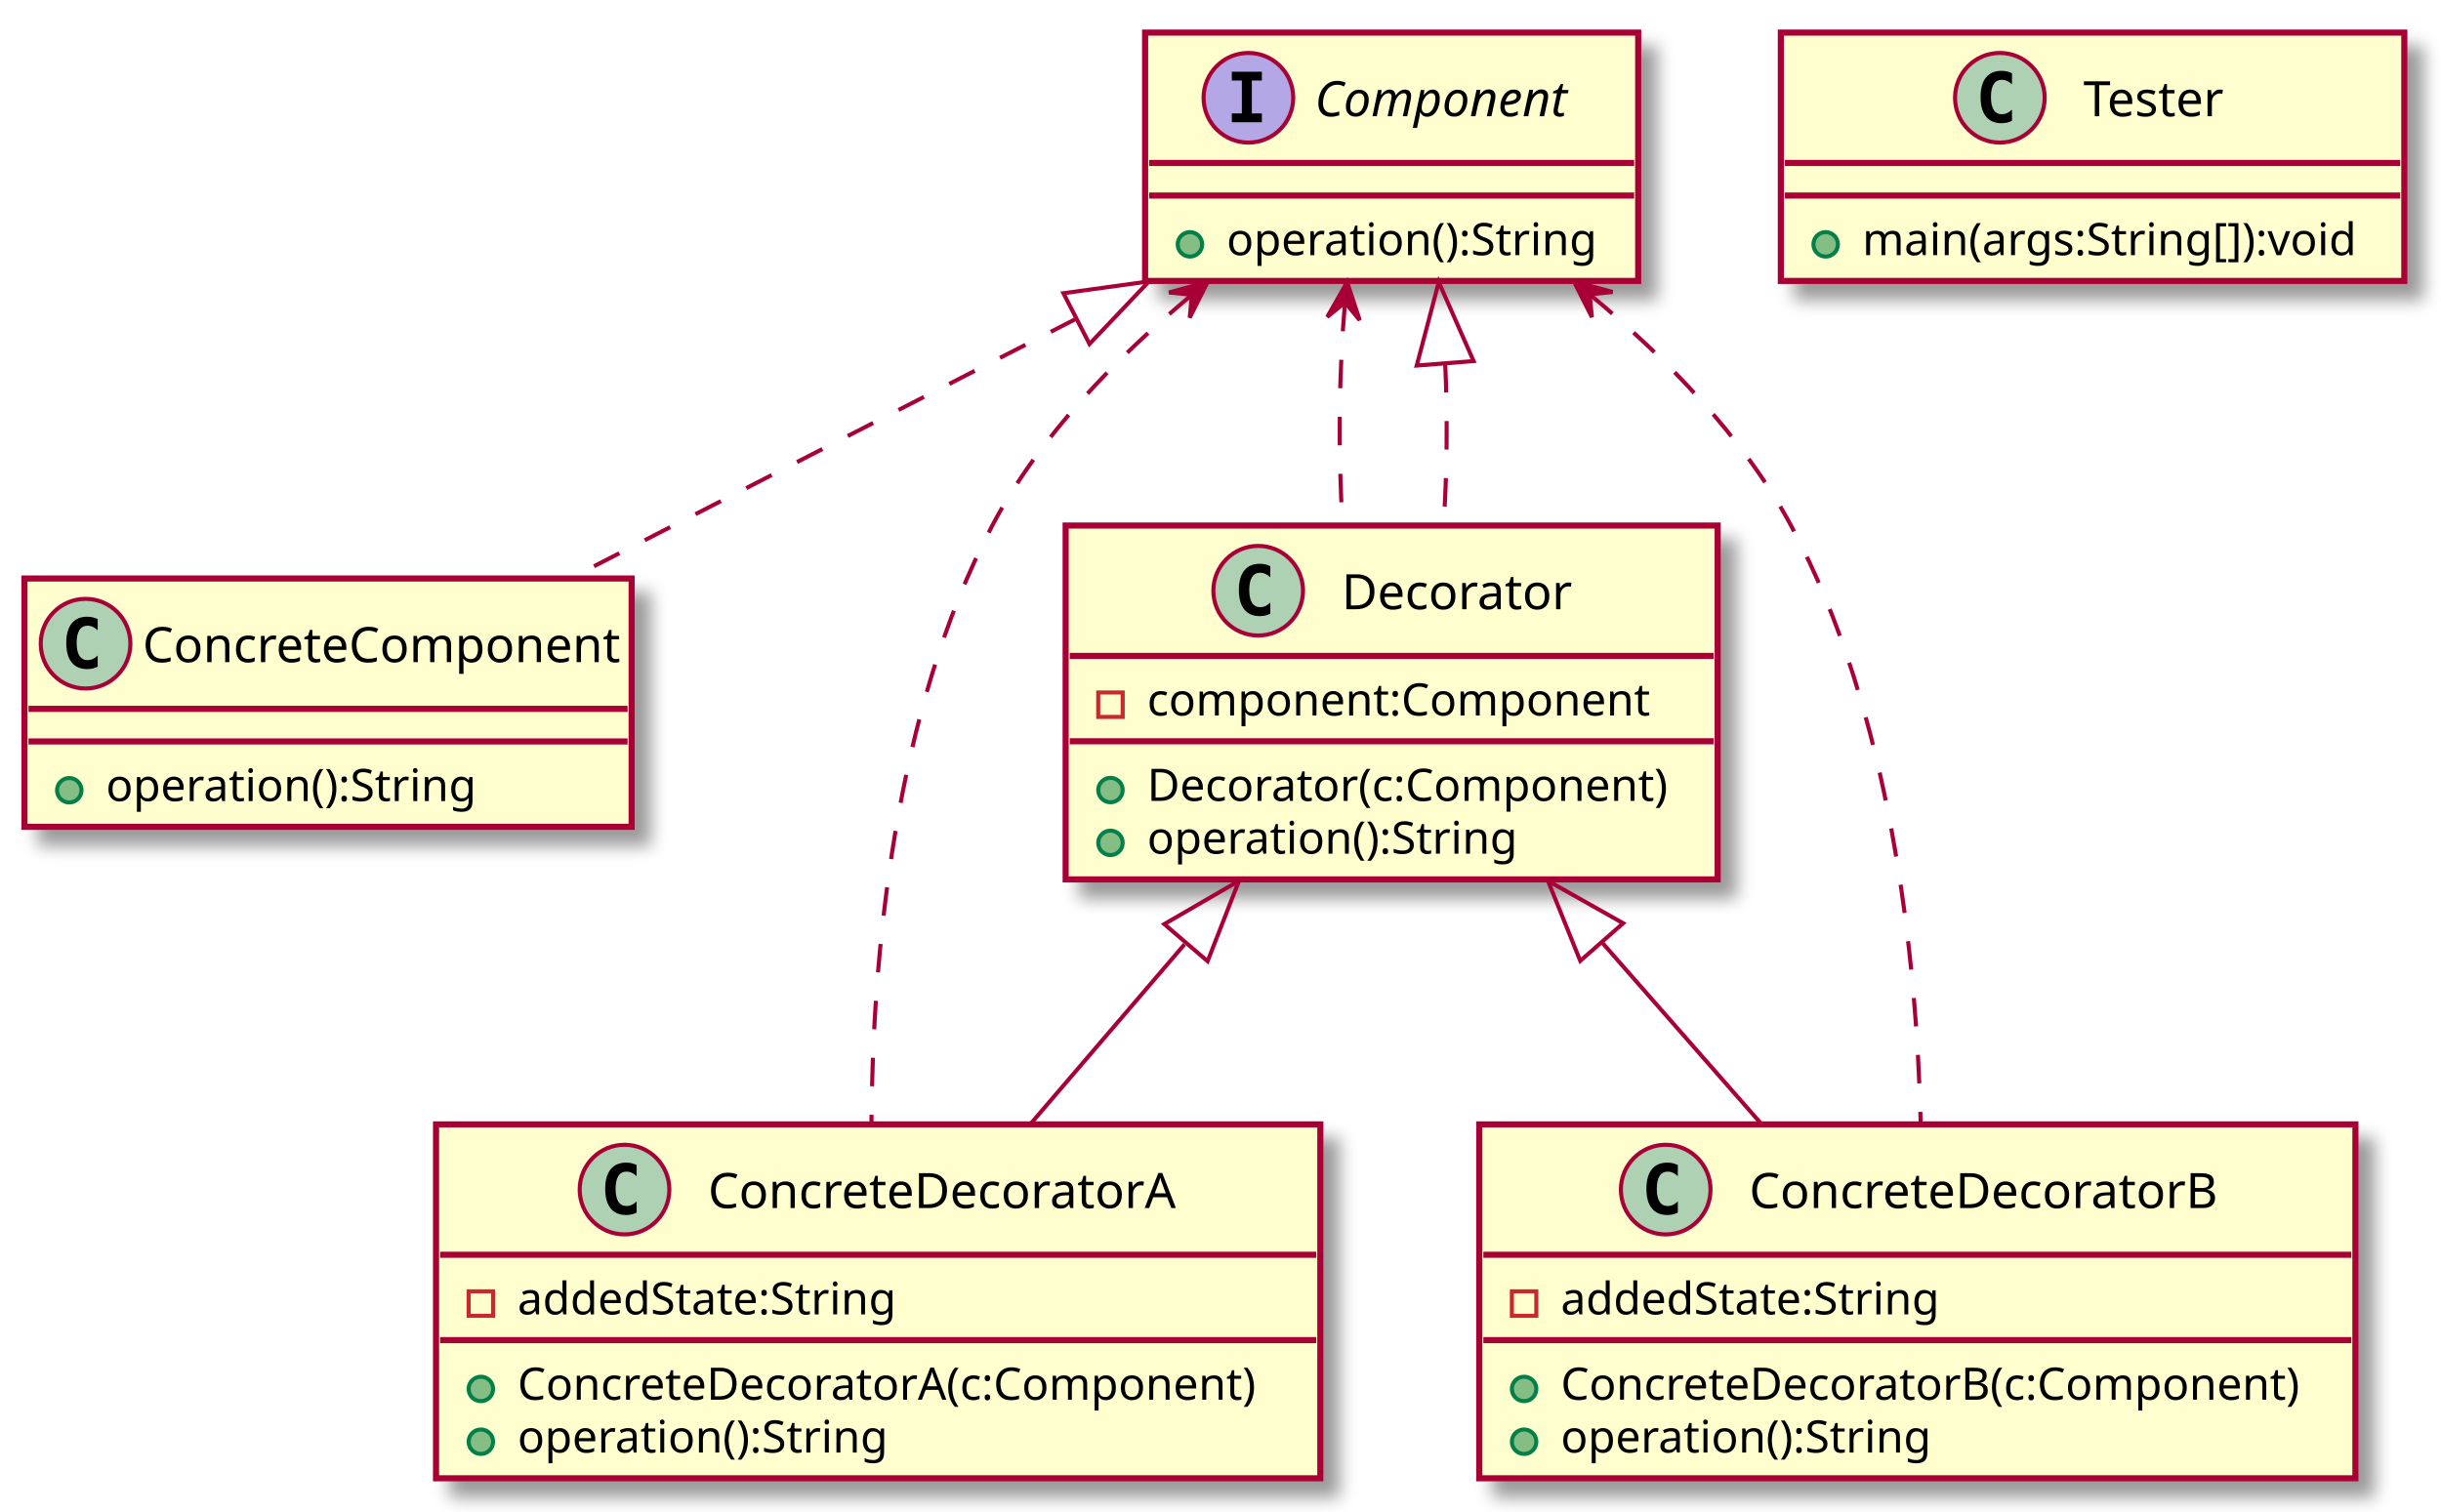
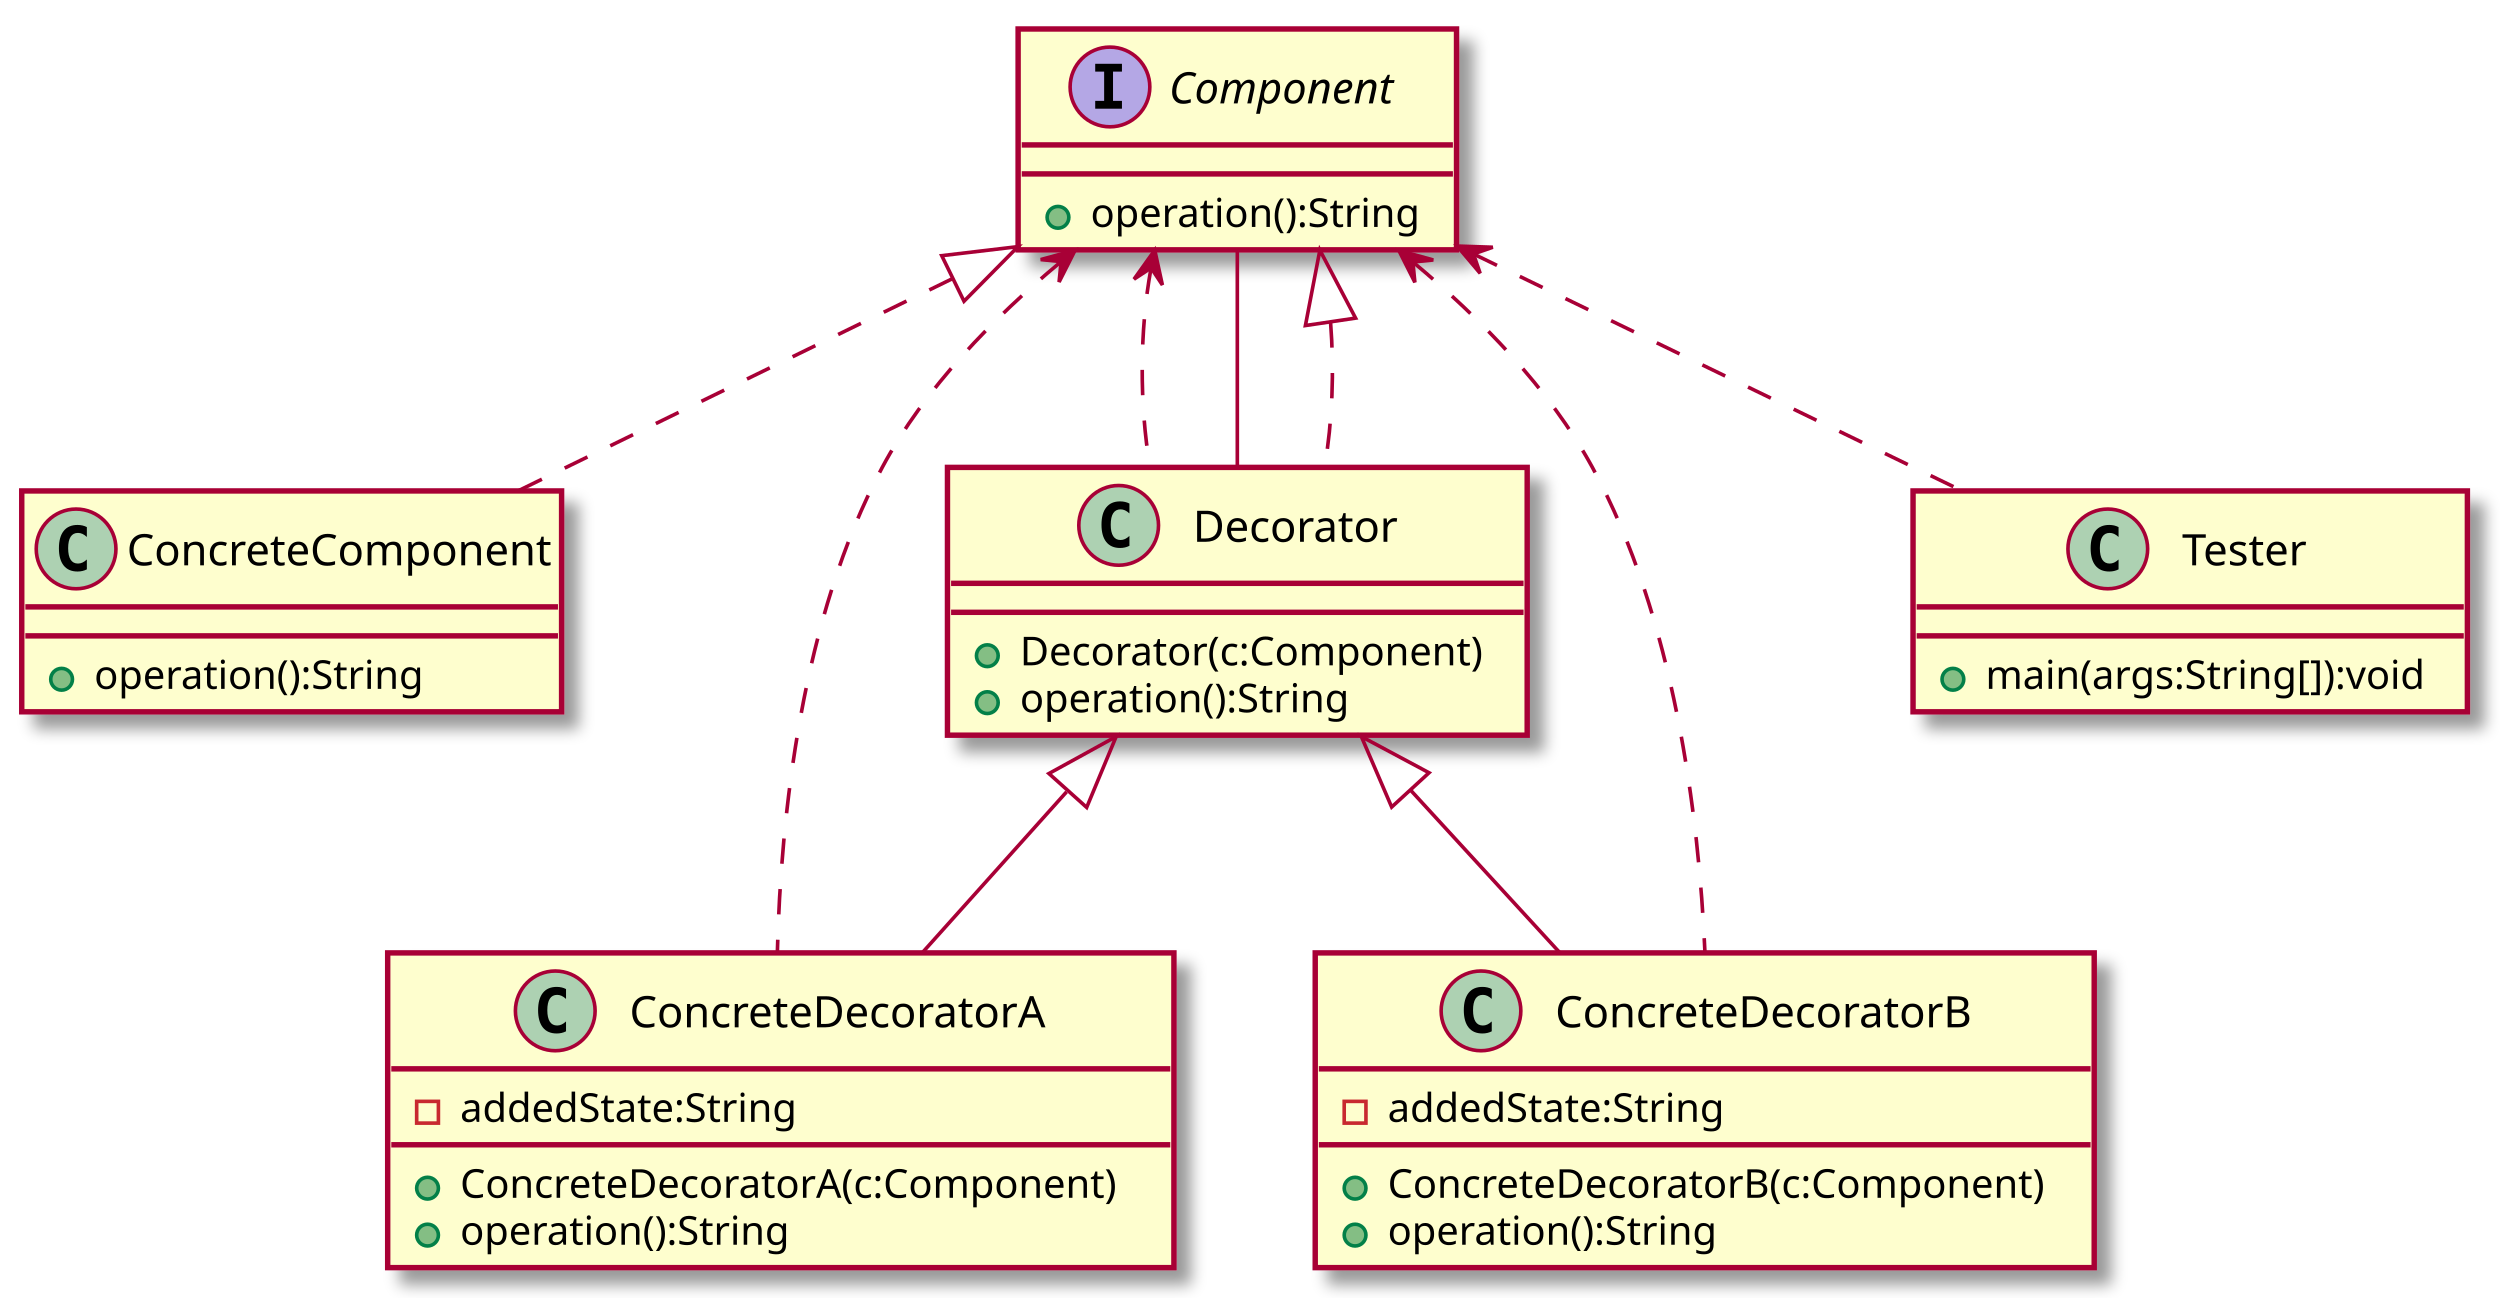
- <svg xmlns="http://www.w3.org/2000/svg" contentScriptType="application/ecmascript" contentStyleType="text/css" height="371px" preserveAspectRatio="none" style="width:599px;height:371px;" version="1.1" viewBox="0 0 599 371" width="599px" zoomAndPan="magnify">
+ <svg xmlns="http://www.w3.org/2000/svg" contentScriptType="application/ecmascript" contentStyleType="text/css" height="358px" preserveAspectRatio="none" style="width:690px;height:358px;" version="1.1" viewBox="0 0 690 358" width="690px" zoomAndPan="magnify">
  <defs>
-     <filter height="300%" id="fo211bu" width="300%" x="-1" y="-1">
+     <filter height="300%" id="fez8zmq" width="300%" x="-1" y="-1">
      <feGaussianBlur result="blurOut" stdDeviation="2.0" />
      <feColorMatrix in="blurOut" result="blurOut2" type="matrix" values="0 0 0 0 0 0 0 0 0 0 0 0 0 0 0 0 0 0 .4 0" />
      <feOffset dx="4.0" dy="4.0" in="blurOut2" result="blurOut3" />
      <feBlend in="SourceGraphic" in2="blurOut3" mode="normal" />
    </filter>
  </defs>
  <g>
-     <rect fill="#FEFECE" filter="url(#fo211bu)" height="60.955" style="stroke: #A80036; stroke-width: 1.5;" width="121" x="281" y="8" />
+     <rect fill="#FEFECE" filter="url(#fez8zmq)" height="60.955" style="stroke: #A80036; stroke-width: 1.5;" width="121" x="281" y="8" />
    <ellipse cx="306.35" cy="24" fill="#B4A7E5" rx="11" ry="11" style="stroke: #A80036; stroke-width: 1.0;" />
    <path d="M302.278,19.765 L302.278,17.607 L309.657,17.607 L309.657,19.765 L307.192,19.765 L307.192,27.842 L309.657,27.842 L309.657,30 L302.278,30 L302.278,27.842 L304.743,27.842 L304.743,19.765 Z " />
    <text fill="#000000" font-family="sans-serif" font-size="12" font-style="italic" lengthAdjust="spacingAndGlyphs" textLength="66" x="322.65" y="28.535">Component</text>
    <line style="stroke: #A80036; stroke-width: 1.5;" x1="282" x2="401" y1="40" y2="40" />
    <line style="stroke: #A80036; stroke-width: 1.5;" x1="282" x2="401" y1="48" y2="48" />
    <ellipse cx="292" cy="59.977" fill="#84BE84" rx="3" ry="3" style="stroke: #038048; stroke-width: 1.0;" />
    <text fill="#000000" font-family="sans-serif" font-size="11" lengthAdjust="spacingAndGlyphs" textLength="95" x="301" y="62.635">operation():String</text>
-     <rect fill="#FEFECE" filter="url(#fo211bu)" height="60.955" style="stroke: #A80036; stroke-width: 1.5;" width="149" x="6" y="142" />
-     <ellipse cx="21" cy="158" fill="#ADD1B2" rx="11" ry="11" style="stroke: #A80036; stroke-width: 1.0;" />
-     <path d="M23.973,163.643 Q23.392,163.942 22.753,164.091 Q22.114,164.241 21.408,164.241 Q18.901,164.241 17.581,162.589 Q16.262,160.937 16.262,157.816 Q16.262,154.686 17.581,153.035 Q18.901,151.383 21.408,151.383 Q22.114,151.383 22.761,151.532 Q23.409,151.682 23.973,151.981 L23.973,154.703 Q23.342,154.122 22.749,153.852 Q22.155,153.583 21.524,153.583 Q20.18,153.583 19.495,154.649 Q18.81,155.716 18.81,157.816 Q18.81,159.908 19.495,160.974 Q20.18,162.041 21.524,162.041 Q22.155,162.041 22.749,161.771 Q23.342,161.501 23.973,160.92 Z " />
-     <text fill="#000000" font-family="sans-serif" font-size="12" lengthAdjust="spacingAndGlyphs" textLength="117" x="35" y="162.535">ConcreteComponent</text>
-     <line style="stroke: #A80036; stroke-width: 1.5;" x1="7" x2="154" y1="174" y2="174" />
-     <line style="stroke: #A80036; stroke-width: 1.5;" x1="7" x2="154" y1="182" y2="182" />
-     <ellipse cx="17" cy="193.977" fill="#84BE84" rx="3" ry="3" style="stroke: #038048; stroke-width: 1.0;" />
-     <text fill="#000000" font-family="sans-serif" font-size="11" lengthAdjust="spacingAndGlyphs" textLength="95" x="26" y="196.635">operation():String</text>
-     <rect fill="#FEFECE" filter="url(#fo211bu)" height="86.865" style="stroke: #A80036; stroke-width: 1.5;" width="217" x="107" y="276" />
-     <ellipse cx="153.25" cy="292" fill="#ADD1B2" rx="11" ry="11" style="stroke: #A80036; stroke-width: 1.0;" />
-     <path d="M156.223,297.643 Q155.642,297.942 155.003,298.091 Q154.364,298.241 153.658,298.241 Q151.151,298.241 149.832,296.589 Q148.512,294.937 148.512,291.816 Q148.512,288.687 149.832,287.035 Q151.151,285.383 153.658,285.383 Q154.364,285.383 155.011,285.532 Q155.659,285.682 156.223,285.981 L156.223,288.703 Q155.592,288.122 154.999,287.852 Q154.405,287.582 153.774,287.582 Q152.43,287.582 151.745,288.649 Q151.06,289.716 151.06,291.816 Q151.06,293.908 151.745,294.974 Q152.43,296.041 153.774,296.041 Q154.405,296.041 154.999,295.771 Q155.592,295.502 156.223,294.92 Z " />
-     <text fill="#000000" font-family="sans-serif" font-size="12" lengthAdjust="spacingAndGlyphs" textLength="116" x="173.75" y="296.535">ConcreteDecoratorA</text>
-     <line style="stroke: #A80036; stroke-width: 1.5;" x1="108" x2="323" y1="308" y2="308" />
-     <rect fill="none" height="6" style="stroke: #C82930; stroke-width: 1.0;" width="6" x="115" y="316.978" />
-     <text fill="#000000" font-family="sans-serif" font-size="11" lengthAdjust="spacingAndGlyphs" textLength="94" x="127" y="322.635">addedState:String</text>
-     <line style="stroke: #A80036; stroke-width: 1.5;" x1="108" x2="323" y1="328.955" y2="328.955" />
-     <ellipse cx="118" cy="340.933" fill="#84BE84" rx="3" ry="3" style="stroke: #038048; stroke-width: 1.0;" />
-     <text fill="#000000" font-family="sans-serif" font-size="11" lengthAdjust="spacingAndGlyphs" textLength="191" x="127" y="343.59">ConcreteDecoratorA(c:Component)</text>
-     <ellipse cx="118" cy="353.888" fill="#84BE84" rx="3" ry="3" style="stroke: #038048; stroke-width: 1.0;" />
-     <text fill="#000000" font-family="sans-serif" font-size="11" lengthAdjust="spacingAndGlyphs" textLength="95" x="127" y="356.545">operation():String</text>
-     <rect fill="#FEFECE" filter="url(#fo211bu)" height="86.865" style="stroke: #A80036; stroke-width: 1.5;" width="215" x="363" y="276" />
-     <ellipse cx="408.75" cy="292" fill="#ADD1B2" rx="11" ry="11" style="stroke: #A80036; stroke-width: 1.0;" />
-     <path d="M411.723,297.643 Q411.142,297.942 410.503,298.091 Q409.864,298.241 409.158,298.241 Q406.651,298.241 405.332,296.589 Q404.012,294.937 404.012,291.816 Q404.012,288.687 405.332,287.035 Q406.651,285.383 409.158,285.383 Q409.864,285.383 410.511,285.532 Q411.159,285.682 411.723,285.981 L411.723,288.703 Q411.092,288.122 410.499,287.852 Q409.905,287.582 409.274,287.582 Q407.93,287.582 407.245,288.649 Q406.56,289.716 406.56,291.816 Q406.56,293.908 407.245,294.974 Q407.93,296.041 409.274,296.041 Q409.905,296.041 410.499,295.771 Q411.092,295.502 411.723,294.92 Z " />
-     <text fill="#000000" font-family="sans-serif" font-size="12" lengthAdjust="spacingAndGlyphs" textLength="115" x="429.25" y="296.535">ConcreteDecoratorB</text>
-     <line style="stroke: #A80036; stroke-width: 1.5;" x1="364" x2="577" y1="308" y2="308" />
-     <rect fill="none" height="6" style="stroke: #C82930; stroke-width: 1.0;" width="6" x="371" y="316.978" />
-     <text fill="#000000" font-family="sans-serif" font-size="11" lengthAdjust="spacingAndGlyphs" textLength="94" x="383" y="322.635">addedState:String</text>
-     <line style="stroke: #A80036; stroke-width: 1.5;" x1="364" x2="577" y1="328.955" y2="328.955" />
-     <ellipse cx="374" cy="340.933" fill="#84BE84" rx="3" ry="3" style="stroke: #038048; stroke-width: 1.0;" />
-     <text fill="#000000" font-family="sans-serif" font-size="11" lengthAdjust="spacingAndGlyphs" textLength="189" x="383" y="343.59">ConcreteDecoratorB(c:Component)</text>
-     <ellipse cx="374" cy="353.888" fill="#84BE84" rx="3" ry="3" style="stroke: #038048; stroke-width: 1.0;" />
-     <text fill="#000000" font-family="sans-serif" font-size="11" lengthAdjust="spacingAndGlyphs" textLength="95" x="383" y="356.545">operation():String</text>
-     <rect fill="#FEFECE" filter="url(#fo211bu)" height="86.865" style="stroke: #A80036; stroke-width: 1.5;" width="160" x="261.5" y="129" />
+     <rect fill="#FEFECE" filter="url(#fez8zmq)" height="60.955" style="stroke: #A80036; stroke-width: 1.5;" width="149" x="6" y="135.5" />
+     <ellipse cx="21" cy="151.5" fill="#ADD1B2" rx="11" ry="11" style="stroke: #A80036; stroke-width: 1.0;" />
+     <path d="M23.973,157.143 Q23.392,157.442 22.753,157.591 Q22.114,157.741 21.408,157.741 Q18.901,157.741 17.581,156.089 Q16.262,154.437 16.262,151.316 Q16.262,148.186 17.581,146.535 Q18.901,144.883 21.408,144.883 Q22.114,144.883 22.761,145.032 Q23.409,145.182 23.973,145.481 L23.973,148.203 Q23.342,147.622 22.749,147.352 Q22.155,147.083 21.524,147.083 Q20.18,147.083 19.495,148.149 Q18.81,149.216 18.81,151.316 Q18.81,153.408 19.495,154.474 Q20.18,155.541 21.524,155.541 Q22.155,155.541 22.749,155.271 Q23.342,155.001 23.973,154.42 Z " />
+     <text fill="#000000" font-family="sans-serif" font-size="12" lengthAdjust="spacingAndGlyphs" textLength="117" x="35" y="156.035">ConcreteComponent</text>
+     <line style="stroke: #A80036; stroke-width: 1.5;" x1="7" x2="154" y1="167.5" y2="167.5" />
+     <line style="stroke: #A80036; stroke-width: 1.5;" x1="7" x2="154" y1="175.5" y2="175.5" />
+     <ellipse cx="17" cy="187.477" fill="#84BE84" rx="3" ry="3" style="stroke: #038048; stroke-width: 1.0;" />
+     <text fill="#000000" font-family="sans-serif" font-size="11" lengthAdjust="spacingAndGlyphs" textLength="95" x="26" y="190.135">operation():String</text>
+     <rect fill="#FEFECE" filter="url(#fez8zmq)" height="86.865" style="stroke: #A80036; stroke-width: 1.5;" width="217" x="107" y="263" />
+     <ellipse cx="153.25" cy="279" fill="#ADD1B2" rx="11" ry="11" style="stroke: #A80036; stroke-width: 1.0;" />
+     <path d="M156.223,284.643 Q155.642,284.942 155.003,285.091 Q154.364,285.241 153.658,285.241 Q151.151,285.241 149.832,283.589 Q148.512,281.937 148.512,278.816 Q148.512,275.687 149.832,274.035 Q151.151,272.383 153.658,272.383 Q154.364,272.383 155.011,272.532 Q155.659,272.682 156.223,272.981 L156.223,275.703 Q155.592,275.122 154.999,274.852 Q154.405,274.582 153.774,274.582 Q152.43,274.582 151.745,275.649 Q151.06,276.716 151.06,278.816 Q151.06,280.908 151.745,281.974 Q152.43,283.041 153.774,283.041 Q154.405,283.041 154.999,282.771 Q155.592,282.502 156.223,281.92 Z " />
+     <text fill="#000000" font-family="sans-serif" font-size="12" lengthAdjust="spacingAndGlyphs" textLength="116" x="173.75" y="283.535">ConcreteDecoratorA</text>
+     <line style="stroke: #A80036; stroke-width: 1.5;" x1="108" x2="323" y1="295" y2="295" />
+     <rect fill="none" height="6" style="stroke: #C82930; stroke-width: 1.0;" width="6" x="115" y="303.978" />
+     <text fill="#000000" font-family="sans-serif" font-size="11" lengthAdjust="spacingAndGlyphs" textLength="94" x="127" y="309.635">addedState:String</text>
+     <line style="stroke: #A80036; stroke-width: 1.5;" x1="108" x2="323" y1="315.955" y2="315.955" />
+     <ellipse cx="118" cy="327.933" fill="#84BE84" rx="3" ry="3" style="stroke: #038048; stroke-width: 1.0;" />
+     <text fill="#000000" font-family="sans-serif" font-size="11" lengthAdjust="spacingAndGlyphs" textLength="191" x="127" y="330.59">ConcreteDecoratorA(c:Component)</text>
+     <ellipse cx="118" cy="340.888" fill="#84BE84" rx="3" ry="3" style="stroke: #038048; stroke-width: 1.0;" />
+     <text fill="#000000" font-family="sans-serif" font-size="11" lengthAdjust="spacingAndGlyphs" textLength="95" x="127" y="343.545">operation():String</text>
+     <rect fill="#FEFECE" filter="url(#fez8zmq)" height="86.865" style="stroke: #A80036; stroke-width: 1.5;" width="215" x="363" y="263" />
+     <ellipse cx="408.75" cy="279" fill="#ADD1B2" rx="11" ry="11" style="stroke: #A80036; stroke-width: 1.0;" />
+     <path d="M411.723,284.643 Q411.142,284.942 410.503,285.091 Q409.864,285.241 409.158,285.241 Q406.651,285.241 405.332,283.589 Q404.012,281.937 404.012,278.816 Q404.012,275.687 405.332,274.035 Q406.651,272.383 409.158,272.383 Q409.864,272.383 410.511,272.532 Q411.159,272.682 411.723,272.981 L411.723,275.703 Q411.092,275.122 410.499,274.852 Q409.905,274.582 409.274,274.582 Q407.93,274.582 407.245,275.649 Q406.56,276.716 406.56,278.816 Q406.56,280.908 407.245,281.974 Q407.93,283.041 409.274,283.041 Q409.905,283.041 410.499,282.771 Q411.092,282.502 411.723,281.92 Z " />
+     <text fill="#000000" font-family="sans-serif" font-size="12" lengthAdjust="spacingAndGlyphs" textLength="115" x="429.25" y="283.535">ConcreteDecoratorB</text>
+     <line style="stroke: #A80036; stroke-width: 1.5;" x1="364" x2="577" y1="295" y2="295" />
+     <rect fill="none" height="6" style="stroke: #C82930; stroke-width: 1.0;" width="6" x="371" y="303.978" />
+     <text fill="#000000" font-family="sans-serif" font-size="11" lengthAdjust="spacingAndGlyphs" textLength="94" x="383" y="309.635">addedState:String</text>
+     <line style="stroke: #A80036; stroke-width: 1.5;" x1="364" x2="577" y1="315.955" y2="315.955" />
+     <ellipse cx="374" cy="327.933" fill="#84BE84" rx="3" ry="3" style="stroke: #038048; stroke-width: 1.0;" />
+     <text fill="#000000" font-family="sans-serif" font-size="11" lengthAdjust="spacingAndGlyphs" textLength="189" x="383" y="330.59">ConcreteDecoratorB(c:Component)</text>
+     <ellipse cx="374" cy="340.888" fill="#84BE84" rx="3" ry="3" style="stroke: #038048; stroke-width: 1.0;" />
+     <text fill="#000000" font-family="sans-serif" font-size="11" lengthAdjust="spacingAndGlyphs" textLength="95" x="383" y="343.545">operation():String</text>
+     <rect fill="#FEFECE" filter="url(#fez8zmq)" height="73.91" style="stroke: #A80036; stroke-width: 1.5;" width="160" x="261.5" y="129" />
    <ellipse cx="308.75" cy="145" fill="#ADD1B2" rx="11" ry="11" style="stroke: #A80036; stroke-width: 1.0;" />
    <path d="M311.723,150.643 Q311.142,150.942 310.503,151.091 Q309.864,151.241 309.158,151.241 Q306.651,151.241 305.332,149.589 Q304.012,147.937 304.012,144.816 Q304.012,141.686 305.332,140.035 Q306.651,138.383 309.158,138.383 Q309.864,138.383 310.511,138.532 Q311.159,138.682 311.723,138.981 L311.723,141.703 Q311.092,141.122 310.499,140.852 Q309.905,140.583 309.274,140.583 Q307.93,140.583 307.245,141.649 Q306.56,142.716 306.56,144.816 Q306.56,146.908 307.245,147.974 Q307.93,149.041 309.274,149.041 Q309.905,149.041 310.499,148.771 Q311.092,148.501 311.723,147.92 Z " />
    <text fill="#000000" font-family="sans-serif" font-size="12" lengthAdjust="spacingAndGlyphs" textLength="57" x="329.25" y="149.535">Decorator</text>
    <line style="stroke: #A80036; stroke-width: 1.5;" x1="262.5" x2="420.5" y1="161" y2="161" />
-     <rect fill="none" height="6" style="stroke: #C82930; stroke-width: 1.0;" width="6" x="269.5" y="169.977" />
-     <text fill="#000000" font-family="sans-serif" font-size="11" lengthAdjust="spacingAndGlyphs" textLength="127" x="281.5" y="175.635">component:Component</text>
-     <line style="stroke: #A80036; stroke-width: 1.5;" x1="262.5" x2="420.5" y1="181.955" y2="181.955" />
+     <line style="stroke: #A80036; stroke-width: 1.5;" x1="262.5" x2="420.5" y1="169" y2="169" />
+     <ellipse cx="272.5" cy="180.977" fill="#84BE84" rx="3" ry="3" style="stroke: #038048; stroke-width: 1.0;" />
+     <text fill="#000000" font-family="sans-serif" font-size="11" lengthAdjust="spacingAndGlyphs" textLength="134" x="281.5" y="183.635">Decorator(c:Component)</text>
    <ellipse cx="272.5" cy="193.933" fill="#84BE84" rx="3" ry="3" style="stroke: #038048; stroke-width: 1.0;" />
-     <text fill="#000000" font-family="sans-serif" font-size="11" lengthAdjust="spacingAndGlyphs" textLength="134" x="281.5" y="196.59">Decorator(c:Component)</text>
-     <ellipse cx="272.5" cy="206.888" fill="#84BE84" rx="3" ry="3" style="stroke: #038048; stroke-width: 1.0;" />
-     <text fill="#000000" font-family="sans-serif" font-size="11" lengthAdjust="spacingAndGlyphs" textLength="95" x="281.5" y="209.545">operation():String</text>
-     <rect fill="#FEFECE" filter="url(#fo211bu)" height="60.955" style="stroke: #A80036; stroke-width: 1.5;" width="153" x="437" y="8" />
-     <ellipse cx="490.75" cy="24" fill="#ADD1B2" rx="11" ry="11" style="stroke: #A80036; stroke-width: 1.0;" />
-     <path d="M493.723,29.643 Q493.142,29.942 492.503,30.091 Q491.864,30.241 491.158,30.241 Q488.651,30.241 487.332,28.589 Q486.012,26.937 486.012,23.816 Q486.012,20.686 487.332,19.035 Q488.651,17.383 491.158,17.383 Q491.864,17.383 492.511,17.532 Q493.159,17.682 493.723,17.98 L493.723,20.703 Q493.092,20.122 492.499,19.852 Q491.905,19.582 491.274,19.582 Q489.93,19.582 489.245,20.649 Q488.56,21.716 488.56,23.816 Q488.56,25.908 489.245,26.974 Q489.93,28.041 491.274,28.041 Q491.905,28.041 492.499,27.771 Q493.092,27.502 493.723,26.92 Z " />
-     <text fill="#000000" font-family="sans-serif" font-size="12" lengthAdjust="spacingAndGlyphs" textLength="37" x="511.25" y="28.535">Tester</text>
-     <line style="stroke: #A80036; stroke-width: 1.5;" x1="438" x2="589" y1="40" y2="40" />
-     <line style="stroke: #A80036; stroke-width: 1.5;" x1="438" x2="589" y1="48" y2="48" />
-     <ellipse cx="448" cy="59.977" fill="#84BE84" rx="3" ry="3" style="stroke: #038048; stroke-width: 1.0;" />
-     <text fill="#000000" font-family="sans-serif" font-size="11" lengthAdjust="spacingAndGlyphs" textLength="127" x="457" y="62.635">main(args:String[]):void</text>
-     <path d="M393.122,231.325 C406.199,246.227 420.013,261.968 432.293,275.962 " fill="none" style="stroke: #A80036; stroke-width: 1.0;" />
-     <polygon fill="none" points="387.785,235.857,379.855,216.207,398.308,226.622,387.785,235.857" style="stroke: #A80036; stroke-width: 1.0;" />
-     <path d="M290.675,231.795 C278.022,246.558 264.687,262.116 252.819,275.962 " fill="none" style="stroke: #A80036; stroke-width: 1.0;" />
-     <polygon fill="none" points="285.706,226.836,304.037,216.207,296.336,235.948,285.706,226.836" style="stroke: #A80036; stroke-width: 1.0;" />
-     <path d="M292.259,72.55 C274.052,87.71 255.055,107.102 243.5,129 C219.241,174.973 214.122,235.383 213.841,275.729 " fill="none" style="stroke: #A80036; stroke-width: 1.0; stroke-dasharray: 7.0,7.0;" />
-     <polygon fill="#A80036" points="296.373,69.183,286.874,71.787,292.503,72.35,291.94,77.979,296.373,69.183" style="stroke: #A80036; stroke-width: 1.0;" />
-     <path d="M330.065,74.34 C328.539,91.133 328.341,111.287 329.471,128.951 " fill="none" style="stroke: #A80036; stroke-width: 1.0; stroke-dasharray: 7.0,7.0;" />
-     <polygon fill="#A80036" points="330.58,69.242,325.694,77.793,330.077,74.217,333.654,78.6,330.58,69.242" style="stroke: #A80036; stroke-width: 1.0;" />
-     <path d="M354.645,89.353 C355.229,102.398 355.092,116.312 354.236,128.951 " fill="none" style="stroke: #A80036; stroke-width: 1.0; stroke-dasharray: 7.0,7.0;" />
-     <polygon fill="none" points="347.653,89.73,353.062,69.242,361.61,88.631,347.653,89.73" style="stroke: #A80036; stroke-width: 1.0;" />
-     <path d="M264.082,78.247 C224.471,98.584 176.995,122.959 140.247,141.825 " fill="none" style="stroke: #A80036; stroke-width: 1.0; stroke-dasharray: 7.0,7.0;" />
-     <polygon fill="none" points="260.959,71.982,281.949,69.074,267.353,84.436,260.959,71.982" style="stroke: #A80036; stroke-width: 1.0;" />
-     <path d="M390.333,72.443 C408.587,87.645 427.726,107.096 439.5,129 C464.171,174.894 470.308,235.321 471.325,275.693 " fill="none" style="stroke: #A80036; stroke-width: 1.0; stroke-dasharray: 7.0,7.0;" />
-     <polygon fill="#A80036" points="386.21,69.067,390.64,77.864,390.079,72.235,395.708,71.674,386.21,69.067" style="stroke: #A80036; stroke-width: 1.0;" />
+     <text fill="#000000" font-family="sans-serif" font-size="11" lengthAdjust="spacingAndGlyphs" textLength="95" x="281.5" y="196.59">operation():String</text>
+     <rect fill="#FEFECE" filter="url(#fez8zmq)" height="60.955" style="stroke: #A80036; stroke-width: 1.5;" width="153" x="528" y="135.5" />
+     <ellipse cx="581.75" cy="151.5" fill="#ADD1B2" rx="11" ry="11" style="stroke: #A80036; stroke-width: 1.0;" />
+     <path d="M584.723,157.143 Q584.142,157.442 583.503,157.591 Q582.864,157.741 582.158,157.741 Q579.651,157.741 578.332,156.089 Q577.012,154.437 577.012,151.316 Q577.012,148.186 578.332,146.535 Q579.651,144.883 582.158,144.883 Q582.864,144.883 583.511,145.032 Q584.159,145.182 584.723,145.481 L584.723,148.203 Q584.092,147.622 583.499,147.352 Q582.905,147.083 582.274,147.083 Q580.93,147.083 580.245,148.149 Q579.56,149.216 579.56,151.316 Q579.56,153.408 580.245,154.474 Q580.93,155.541 582.274,155.541 Q582.905,155.541 583.499,155.271 Q584.092,155.001 584.723,154.42 Z " />
+     <text fill="#000000" font-family="sans-serif" font-size="12" lengthAdjust="spacingAndGlyphs" textLength="37" x="602.25" y="156.035">Tester</text>
+     <line style="stroke: #A80036; stroke-width: 1.5;" x1="529" x2="680" y1="167.5" y2="167.5" />
+     <line style="stroke: #A80036; stroke-width: 1.5;" x1="529" x2="680" y1="175.5" y2="175.5" />
+     <ellipse cx="539" cy="187.477" fill="#84BE84" rx="3" ry="3" style="stroke: #038048; stroke-width: 1.0;" />
+     <text fill="#000000" font-family="sans-serif" font-size="11" lengthAdjust="spacingAndGlyphs" textLength="127" x="548" y="190.135">main(args:String[]):void</text>
+     <path d="M389.318,218.08 C402.824,232.791 417.378,248.642 430.382,262.805 " fill="none" style="stroke: #A80036; stroke-width: 1.0;" />
+     <polygon fill="none" points="384.101,222.749,375.731,203.282,394.414,213.28,384.101,222.749" style="stroke: #A80036; stroke-width: 1.0;" />
+     <path d="M294.377,218.545 C281.303,233.124 267.253,248.791 254.685,262.805 " fill="none" style="stroke: #A80036; stroke-width: 1.0;" />
+     <polygon fill="none" points="289.501,213.499,308.065,203.282,299.923,222.846,289.501,213.499" style="stroke: #A80036; stroke-width: 1.0;" />
+     <path d="M292.613,72.414 C274.351,87.612 255.221,107.068 243.5,129 C221.223,170.684 215.506,225.196 214.552,262.754 " fill="none" style="stroke: #A80036; stroke-width: 1.0; stroke-dasharray: 7.0,7.0;" />
+     <polygon fill="#A80036" points="296.738,69.04,287.239,71.643,292.868,72.206,292.305,77.835,296.738,69.04" style="stroke: #A80036; stroke-width: 1.0;" />
+     <path d="M317.65,74.217 C314.534,91.268 314.452,111.661 317.403,128.889 " fill="none" style="stroke: #A80036; stroke-width: 1.0; stroke-dasharray: 7.0,7.0;" />
+     <polygon fill="#A80036" points="318.714,69.039,312.984,77.049,317.707,73.937,320.82,78.66,318.714,69.039" style="stroke: #A80036; stroke-width: 1.0;" />
+     <path d="M341.5,69.039 C341.5,87.015 341.5,109.879 341.5,128.889 " fill="none" style="stroke: #A80036; stroke-width: 1.0;" />
+     <path d="M367.236,88.955 C368.28,102.279 367.734,116.413 365.597,128.889 " fill="none" style="stroke: #A80036; stroke-width: 1.0; stroke-dasharray: 7.0,7.0;" />
+     <polygon fill="none" points="360.292,89.849,364.286,69.039,374.141,87.798,360.292,89.849" style="stroke: #A80036; stroke-width: 1.0;" />
+     <path d="M406.867,70.189 C447.97,90.115 500.726,115.692 541.392,135.406 " fill="none" style="stroke: #A80036; stroke-width: 1.0; stroke-dasharray: 7.0,7.0;" />
+     <polygon fill="#A80036" points="402.168,67.911,408.521,75.437,406.667,70.092,412.011,68.238,402.168,67.911" style="stroke: #A80036; stroke-width: 1.0;" />
+     <path d="M262.776,76.957 C224.408,95.7 178.914,117.924 142.975,135.481 " fill="none" style="stroke: #A80036; stroke-width: 1.0; stroke-dasharray: 7.0,7.0;" />
+     <polygon fill="none" points="259.922,70.561,280.965,68.072,266.067,83.14,259.922,70.561" style="stroke: #A80036; stroke-width: 1.0;" />
+     <path d="M390.205,72.512 C408.44,87.725 427.599,107.165 439.5,129 C462.181,170.613 468.874,225.138 470.559,262.718 " fill="none" style="stroke: #A80036; stroke-width: 1.0; stroke-dasharray: 7.0,7.0;" />
+     <polygon fill="#A80036" points="386.087,69.134,390.508,77.935,389.953,72.305,395.582,71.75,386.087,69.134" style="stroke: #A80036; stroke-width: 1.0;" />
  </g>
</svg>
